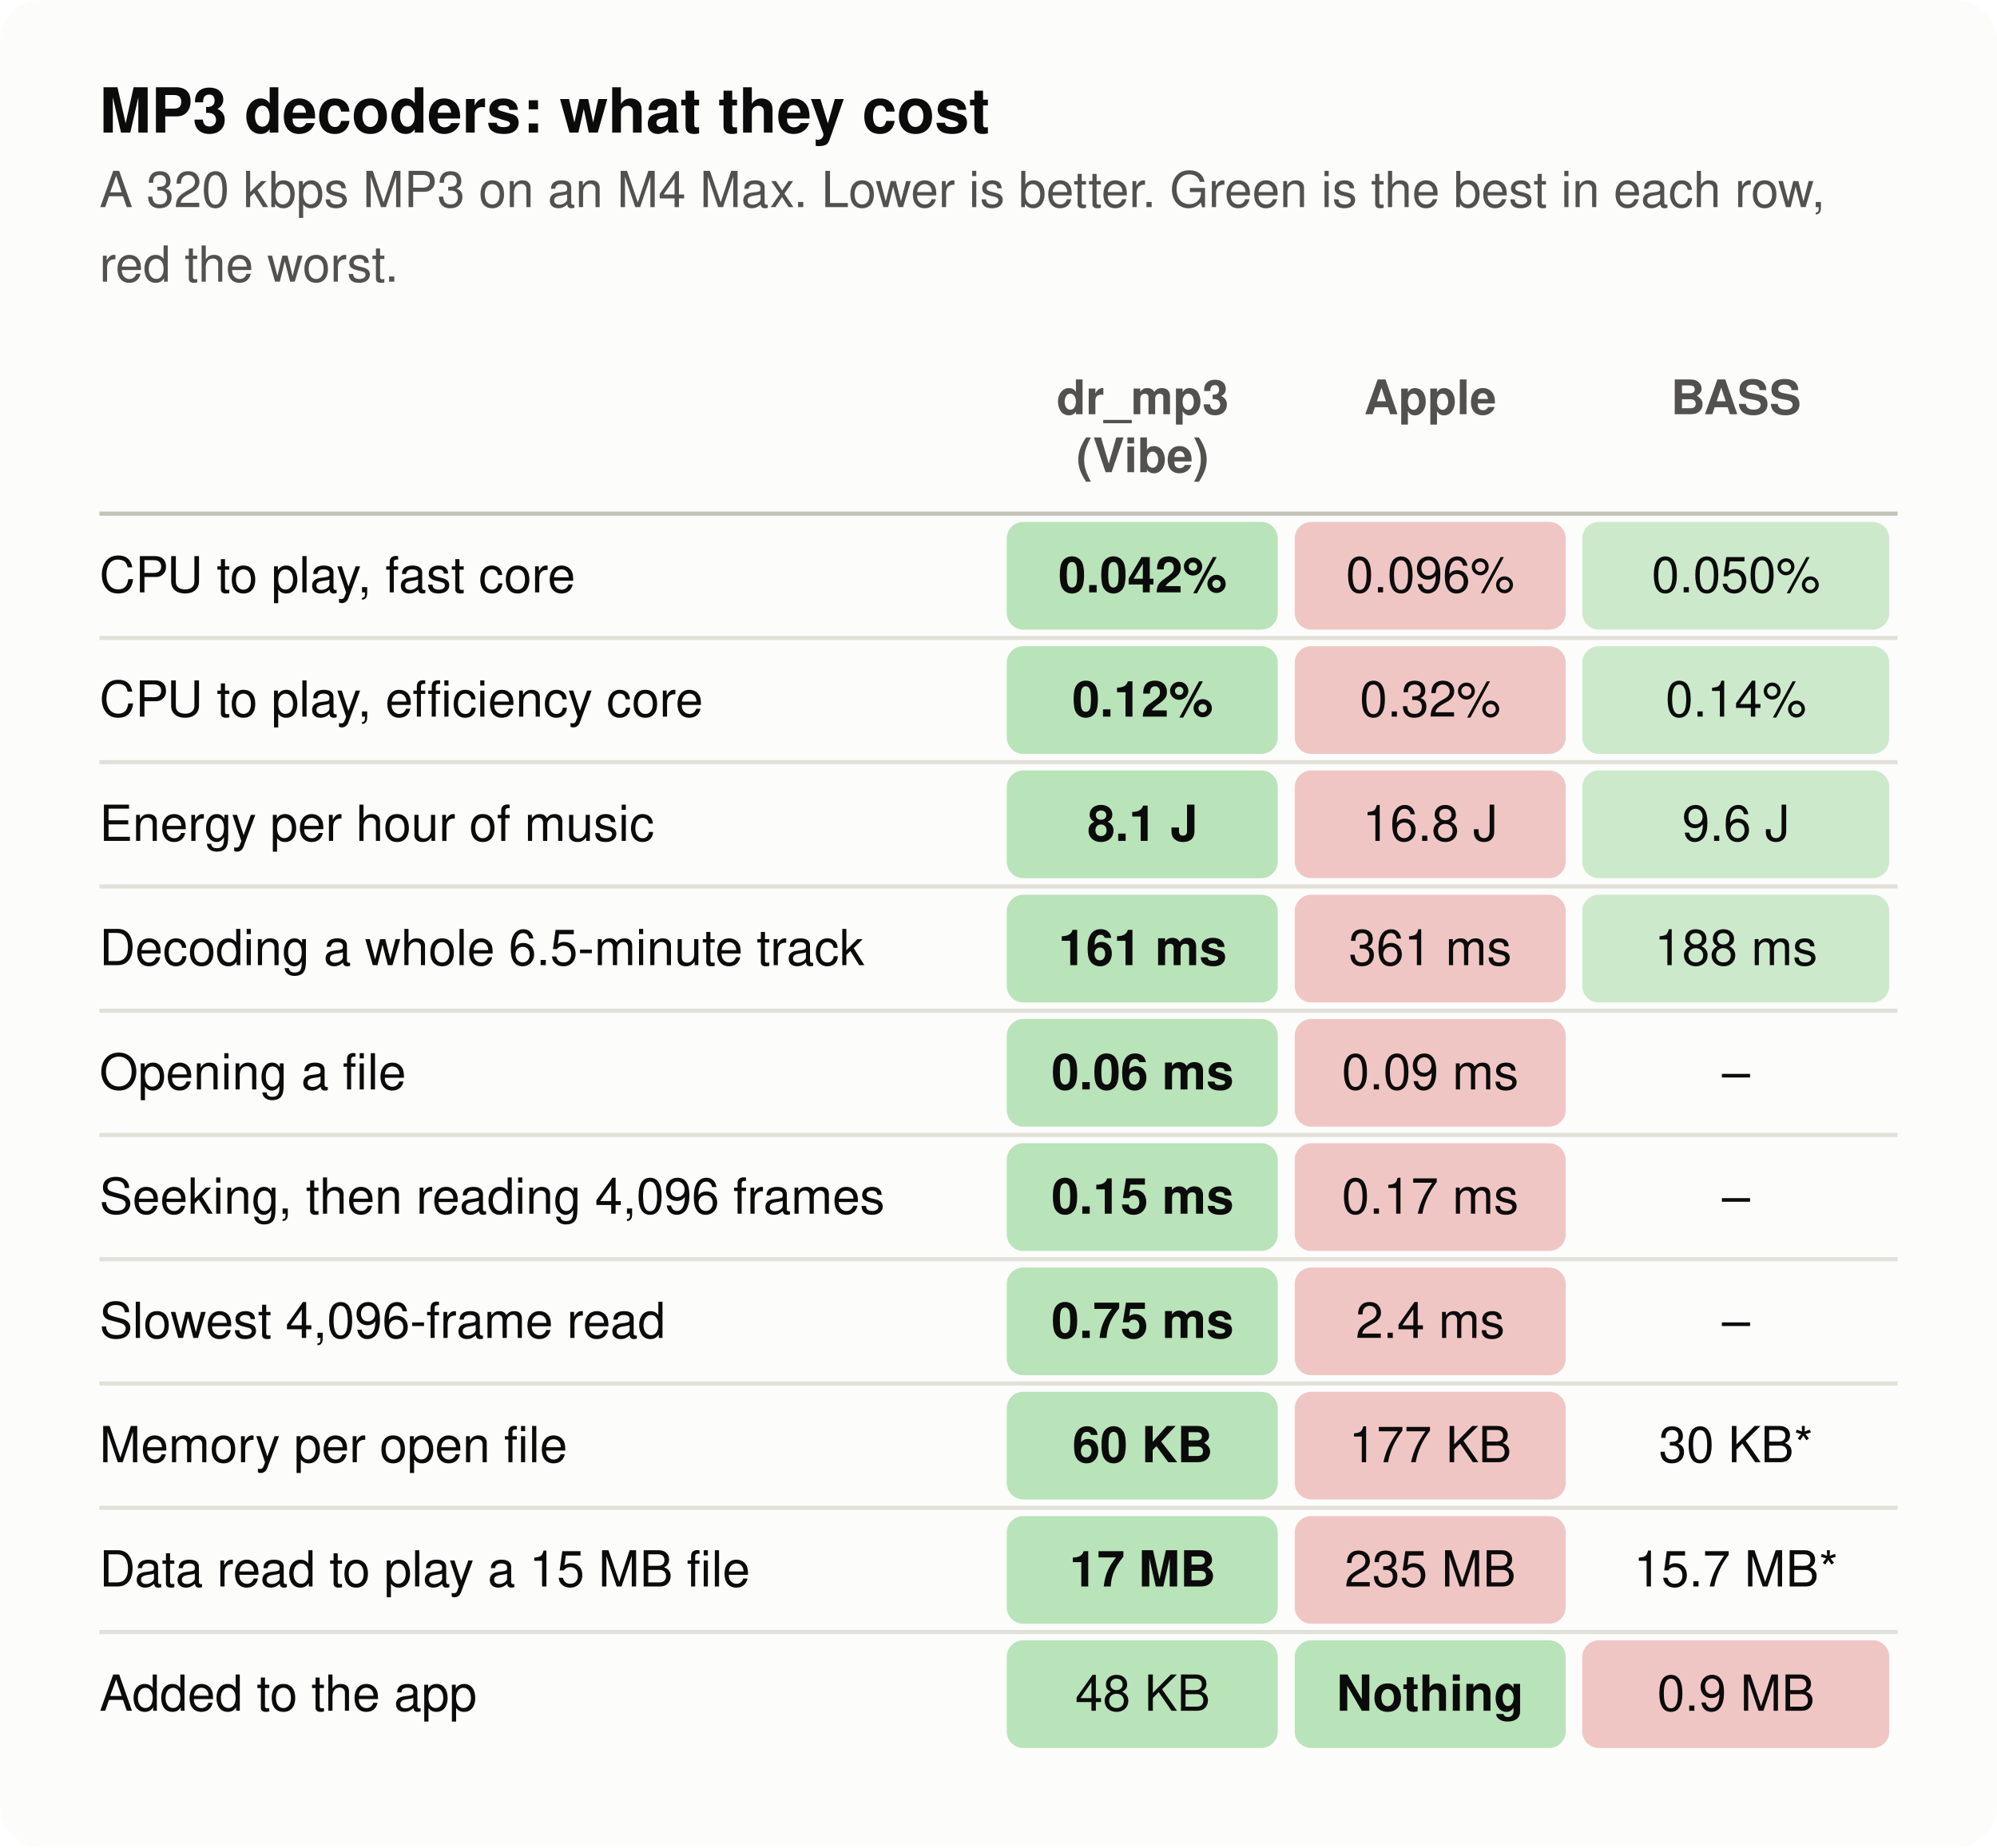
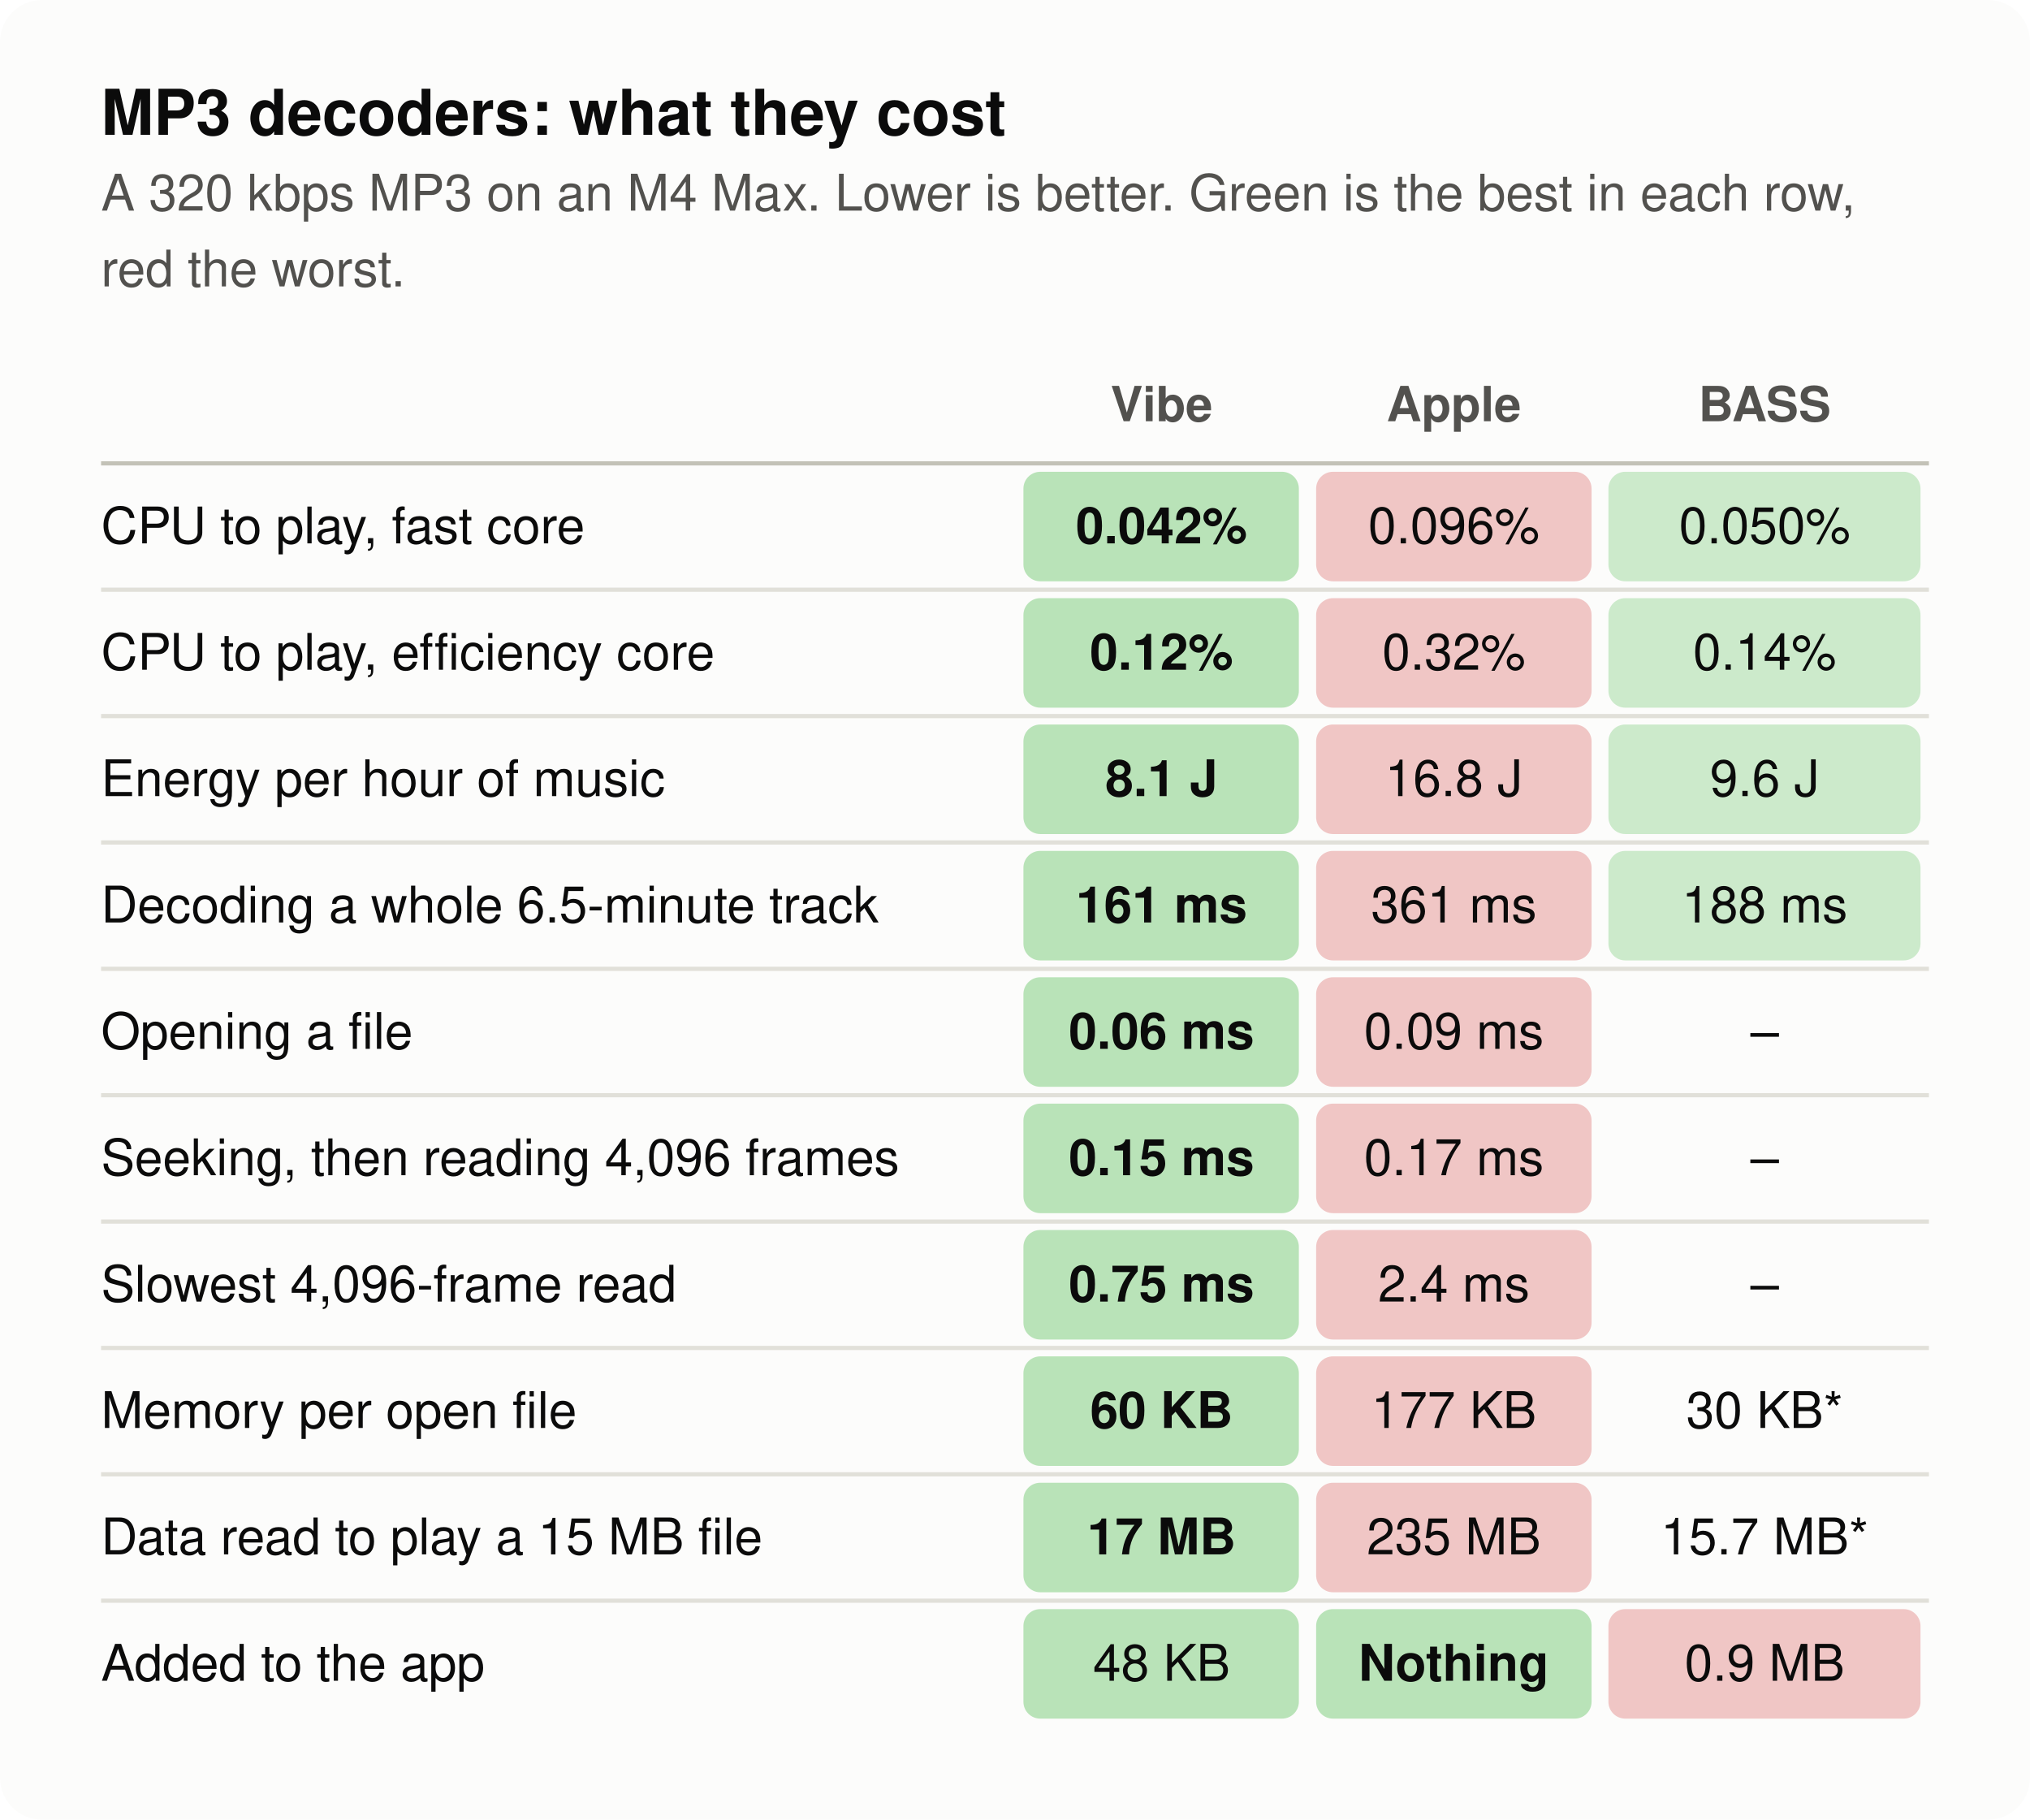
- <svg xmlns="http://www.w3.org/2000/svg" viewBox="0 0 482 446" width="482" height="446" font-family="-apple-system,BlinkMacSystemFont,'Segoe UI',Helvetica,Arial,sans-serif" role="img" aria-label="MP3 decoders: what they cost">
+ <svg xmlns="http://www.w3.org/2000/svg" viewBox="0 0 482 432" width="482" height="432" font-family="-apple-system,BlinkMacSystemFont,'Segoe UI',Helvetica,Arial,sans-serif" role="img" aria-label="MP3 decoders: what they cost">
  <style>.bg{fill:#fcfcfb}.t{fill:#0b0b0b}.m{fill:#52514e}.q{fill:#898781}.box{fill:#f0efec}.g{stroke:#e1e0d9}.a{stroke:#c3c2b7}.k{stroke:#b9b8b2}.ring{stroke:#fcfcfb}.good1{fill:#ebf6ea}.bad1{fill:#f9eeee}.good2{fill:#ddf0dc}.bad2{fill:#f6e3e2}.good3{fill:#cceacb}.bad3{fill:#f3d5d5}.good4{fill:#b9e3b8}.bad4{fill:#f0c6c5}@media (prefers-color-scheme:dark){.bg{fill:#1a1a19}.t{fill:#f0efec}.m{fill:#c3c2b7}.q{fill:#898781}.box{fill:#262624}.g{stroke:#2c2c2a}.a{stroke:#383835}.k{stroke:#55554f}.ring{stroke:#1a1a19}.good1{fill:#182a17}.bad1{fill:#301e1d}.good2{fill:#173417}.bad2{fill:#3d201f}.good3{fill:#163f15}.bad3{fill:#4b2322}.good4{fill:#154b14}.bad4{fill:#5c2625}}text{font-variant-numeric:tabular-nums}.ln{fill:none;stroke-linejoin:round;stroke-linecap:round}rect.s0,rect.s1,rect.s2,rect.s3,rect.s4,rect.s5,rect.s6,rect.s7,rect.sg{stroke:none}</style>
-   <rect class="bg" width="482" height="446" rx="10" />
+   <rect class="bg" width="482" height="432" rx="10" />
  <text class="t" x="24.0" y="32.0" font-size="15" text-anchor="start" font-weight="600">MP3 decoders: what they cost</text>
  <text class="m" x="24.0" y="50.0" font-size="12" text-anchor="start">A 320 kbps MP3 on an M4 Max. Lower is better. Green is the best in each row,</text>
  <text class="m" x="24.0" y="68.0" font-size="12" text-anchor="start">red the worst.</text>
-   <text class="m" x="275.8" y="100.0" font-size="11.5" text-anchor="middle" font-weight="600">dr_mp3</text>
-   <text class="m" x="275.8" y="114.0" font-size="11.5" text-anchor="middle" font-weight="600">(Vibe)</text>
+   <text class="m" x="275.8" y="100.0" font-size="11.5" text-anchor="middle" font-weight="600">Vibe</text>
  <text class="m" x="345.2" y="100.0" font-size="11.5" text-anchor="middle" font-weight="600">Apple</text>
  <text class="m" x="419.0" y="100.0" font-size="11.5" text-anchor="middle" font-weight="600">BASS</text>
-   <line class="a" x1="24.0" y1="124.0" x2="458.0" y2="124.0" stroke-width="1" />
-   <text class="t" x="24.0" y="143.0" font-size="12" text-anchor="start">CPU to play, fast core</text>
-   <rect class="good4" x="243.0" y="126.0" width="65.4" height="26" rx="4" />
-   <text class="t" x="275.8" y="143.0" font-size="12" text-anchor="middle" font-weight="650">0.042%</text>
-   <rect class="bad4" x="312.5" y="126.0" width="65.4" height="26" rx="4" />
-   <text class="t" x="345.2" y="143.0" font-size="12" text-anchor="middle">0.096%</text>
-   <rect class="good3" x="381.9" y="126.0" width="74.1" height="26" rx="4" />
-   <text class="t" x="419.0" y="143.0" font-size="12" text-anchor="middle">0.050%</text>
-   <line class="g" x1="24.0" y1="154.0" x2="458.0" y2="154.0" stroke-width="1" />
-   <text class="t" x="24.0" y="173.0" font-size="12" text-anchor="start">CPU to play, efficiency core</text>
-   <rect class="good4" x="243.0" y="156.0" width="65.4" height="26" rx="4" />
-   <text class="t" x="275.8" y="173.0" font-size="12" text-anchor="middle" font-weight="650">0.12%</text>
-   <rect class="bad4" x="312.5" y="156.0" width="65.4" height="26" rx="4" />
-   <text class="t" x="345.2" y="173.0" font-size="12" text-anchor="middle">0.32%</text>
-   <rect class="good3" x="381.9" y="156.0" width="74.1" height="26" rx="4" />
-   <text class="t" x="419.0" y="173.0" font-size="12" text-anchor="middle">0.14%</text>
-   <line class="g" x1="24.0" y1="184.0" x2="458.0" y2="184.0" stroke-width="1" />
-   <text class="t" x="24.0" y="203.0" font-size="12" text-anchor="start">Energy per hour of music</text>
-   <rect class="good4" x="243.0" y="186.0" width="65.4" height="26" rx="4" />
-   <text class="t" x="275.8" y="203.0" font-size="12" text-anchor="middle" font-weight="650">8.1 J</text>
-   <rect class="bad4" x="312.5" y="186.0" width="65.4" height="26" rx="4" />
-   <text class="t" x="345.2" y="203.0" font-size="12" text-anchor="middle">16.8 J</text>
-   <rect class="good3" x="381.9" y="186.0" width="74.1" height="26" rx="4" />
-   <text class="t" x="419.0" y="203.0" font-size="12" text-anchor="middle">9.6 J</text>
-   <line class="g" x1="24.0" y1="214.0" x2="458.0" y2="214.0" stroke-width="1" />
-   <text class="t" x="24.0" y="233.0" font-size="12" text-anchor="start">Decoding a whole 6.5-minute track</text>
-   <rect class="good4" x="243.0" y="216.0" width="65.4" height="26" rx="4" />
-   <text class="t" x="275.8" y="233.0" font-size="12" text-anchor="middle" font-weight="650">161 ms</text>
-   <rect class="bad4" x="312.5" y="216.0" width="65.4" height="26" rx="4" />
-   <text class="t" x="345.2" y="233.0" font-size="12" text-anchor="middle">361 ms</text>
-   <rect class="good3" x="381.9" y="216.0" width="74.1" height="26" rx="4" />
-   <text class="t" x="419.0" y="233.0" font-size="12" text-anchor="middle">188 ms</text>
-   <line class="g" x1="24.0" y1="244.0" x2="458.0" y2="244.0" stroke-width="1" />
-   <text class="t" x="24.0" y="263.0" font-size="12" text-anchor="start">Opening a file</text>
-   <rect class="good4" x="243.0" y="246.0" width="65.4" height="26" rx="4" />
-   <text class="t" x="275.8" y="263.0" font-size="12" text-anchor="middle" font-weight="650">0.06 ms</text>
-   <rect class="bad4" x="312.5" y="246.0" width="65.4" height="26" rx="4" />
-   <text class="t" x="345.2" y="263.0" font-size="12" text-anchor="middle">0.09 ms</text>
-   <text class="t" x="419.0" y="263.0" font-size="12" text-anchor="middle">–</text>
-   <line class="g" x1="24.0" y1="274.0" x2="458.0" y2="274.0" stroke-width="1" />
-   <text class="t" x="24.0" y="293.0" font-size="12" text-anchor="start">Seeking, then reading 4,096 frames</text>
-   <rect class="good4" x="243.0" y="276.0" width="65.4" height="26" rx="4" />
-   <text class="t" x="275.8" y="293.0" font-size="12" text-anchor="middle" font-weight="650">0.15 ms</text>
-   <rect class="bad4" x="312.5" y="276.0" width="65.4" height="26" rx="4" />
-   <text class="t" x="345.2" y="293.0" font-size="12" text-anchor="middle">0.17 ms</text>
-   <text class="t" x="419.0" y="293.0" font-size="12" text-anchor="middle">–</text>
-   <line class="g" x1="24.0" y1="304.0" x2="458.0" y2="304.0" stroke-width="1" />
-   <text class="t" x="24.0" y="323.0" font-size="12" text-anchor="start">Slowest 4,096-frame read</text>
-   <rect class="good4" x="243.0" y="306.0" width="65.4" height="26" rx="4" />
-   <text class="t" x="275.8" y="323.0" font-size="12" text-anchor="middle" font-weight="650">0.75 ms</text>
-   <rect class="bad4" x="312.5" y="306.0" width="65.4" height="26" rx="4" />
-   <text class="t" x="345.2" y="323.0" font-size="12" text-anchor="middle">2.4 ms</text>
-   <text class="t" x="419.0" y="323.0" font-size="12" text-anchor="middle">–</text>
-   <line class="g" x1="24.0" y1="334.0" x2="458.0" y2="334.0" stroke-width="1" />
-   <text class="t" x="24.0" y="353.0" font-size="12" text-anchor="start">Memory per open file</text>
-   <rect class="good4" x="243.0" y="336.0" width="65.4" height="26" rx="4" />
-   <text class="t" x="275.8" y="353.0" font-size="12" text-anchor="middle" font-weight="650">60 KB</text>
-   <rect class="bad4" x="312.5" y="336.0" width="65.4" height="26" rx="4" />
-   <text class="t" x="345.2" y="353.0" font-size="12" text-anchor="middle">177 KB</text>
-   <text class="t" x="419.0" y="353.0" font-size="12" text-anchor="middle">30 KB*</text>
-   <line class="g" x1="24.0" y1="364.0" x2="458.0" y2="364.0" stroke-width="1" />
-   <text class="t" x="24.0" y="383.0" font-size="12" text-anchor="start">Data read to play a 15 MB file</text>
-   <rect class="good4" x="243.0" y="366.0" width="65.4" height="26" rx="4" />
-   <text class="t" x="275.8" y="383.0" font-size="12" text-anchor="middle" font-weight="650">17 MB</text>
-   <rect class="bad4" x="312.5" y="366.0" width="65.4" height="26" rx="4" />
-   <text class="t" x="345.2" y="383.0" font-size="12" text-anchor="middle">235 MB</text>
-   <text class="t" x="419.0" y="383.0" font-size="12" text-anchor="middle">15.7 MB*</text>
-   <line class="g" x1="24.0" y1="394.0" x2="458.0" y2="394.0" stroke-width="1" />
-   <text class="t" x="24.0" y="413.0" font-size="12" text-anchor="start">Added to the app</text>
-   <rect class="good4" x="243.0" y="396.0" width="65.4" height="26" rx="4" />
-   <text class="t" x="275.8" y="413.0" font-size="12" text-anchor="middle">48 KB</text>
-   <rect class="good4" x="312.5" y="396.0" width="65.4" height="26" rx="4" />
-   <text class="t" x="345.2" y="413.0" font-size="12" text-anchor="middle" font-weight="650">Nothing</text>
-   <rect class="bad4" x="381.9" y="396.0" width="74.1" height="26" rx="4" />
-   <text class="t" x="419.0" y="413.0" font-size="12" text-anchor="middle">0.9 MB</text>
+   <line class="a" x1="24.0" y1="110.0" x2="458.0" y2="110.0" stroke-width="1" />
+   <text class="t" x="24.0" y="129.0" font-size="12" text-anchor="start">CPU to play, fast core</text>
+   <rect class="good4" x="243.0" y="112.0" width="65.4" height="26" rx="4" />
+   <text class="t" x="275.8" y="129.0" font-size="12" text-anchor="middle" font-weight="650">0.042%</text>
+   <rect class="bad4" x="312.5" y="112.0" width="65.4" height="26" rx="4" />
+   <text class="t" x="345.2" y="129.0" font-size="12" text-anchor="middle">0.096%</text>
+   <rect class="good3" x="381.9" y="112.0" width="74.1" height="26" rx="4" />
+   <text class="t" x="419.0" y="129.0" font-size="12" text-anchor="middle">0.050%</text>
+   <line class="g" x1="24.0" y1="140.0" x2="458.0" y2="140.0" stroke-width="1" />
+   <text class="t" x="24.0" y="159.0" font-size="12" text-anchor="start">CPU to play, efficiency core</text>
+   <rect class="good4" x="243.0" y="142.0" width="65.4" height="26" rx="4" />
+   <text class="t" x="275.8" y="159.0" font-size="12" text-anchor="middle" font-weight="650">0.12%</text>
+   <rect class="bad4" x="312.5" y="142.0" width="65.4" height="26" rx="4" />
+   <text class="t" x="345.2" y="159.0" font-size="12" text-anchor="middle">0.32%</text>
+   <rect class="good3" x="381.9" y="142.0" width="74.1" height="26" rx="4" />
+   <text class="t" x="419.0" y="159.0" font-size="12" text-anchor="middle">0.14%</text>
+   <line class="g" x1="24.0" y1="170.0" x2="458.0" y2="170.0" stroke-width="1" />
+   <text class="t" x="24.0" y="189.0" font-size="12" text-anchor="start">Energy per hour of music</text>
+   <rect class="good4" x="243.0" y="172.0" width="65.4" height="26" rx="4" />
+   <text class="t" x="275.8" y="189.0" font-size="12" text-anchor="middle" font-weight="650">8.1 J</text>
+   <rect class="bad4" x="312.5" y="172.0" width="65.4" height="26" rx="4" />
+   <text class="t" x="345.2" y="189.0" font-size="12" text-anchor="middle">16.8 J</text>
+   <rect class="good3" x="381.9" y="172.0" width="74.1" height="26" rx="4" />
+   <text class="t" x="419.0" y="189.0" font-size="12" text-anchor="middle">9.6 J</text>
+   <line class="g" x1="24.0" y1="200.0" x2="458.0" y2="200.0" stroke-width="1" />
+   <text class="t" x="24.0" y="219.0" font-size="12" text-anchor="start">Decoding a whole 6.5-minute track</text>
+   <rect class="good4" x="243.0" y="202.0" width="65.4" height="26" rx="4" />
+   <text class="t" x="275.8" y="219.0" font-size="12" text-anchor="middle" font-weight="650">161 ms</text>
+   <rect class="bad4" x="312.5" y="202.0" width="65.4" height="26" rx="4" />
+   <text class="t" x="345.2" y="219.0" font-size="12" text-anchor="middle">361 ms</text>
+   <rect class="good3" x="381.9" y="202.0" width="74.1" height="26" rx="4" />
+   <text class="t" x="419.0" y="219.0" font-size="12" text-anchor="middle">188 ms</text>
+   <line class="g" x1="24.0" y1="230.0" x2="458.0" y2="230.0" stroke-width="1" />
+   <text class="t" x="24.0" y="249.0" font-size="12" text-anchor="start">Opening a file</text>
+   <rect class="good4" x="243.0" y="232.0" width="65.4" height="26" rx="4" />
+   <text class="t" x="275.8" y="249.0" font-size="12" text-anchor="middle" font-weight="650">0.06 ms</text>
+   <rect class="bad4" x="312.5" y="232.0" width="65.4" height="26" rx="4" />
+   <text class="t" x="345.2" y="249.0" font-size="12" text-anchor="middle">0.09 ms</text>
+   <text class="t" x="419.0" y="249.0" font-size="12" text-anchor="middle">–</text>
+   <line class="g" x1="24.0" y1="260.0" x2="458.0" y2="260.0" stroke-width="1" />
+   <text class="t" x="24.0" y="279.0" font-size="12" text-anchor="start">Seeking, then reading 4,096 frames</text>
+   <rect class="good4" x="243.0" y="262.0" width="65.4" height="26" rx="4" />
+   <text class="t" x="275.8" y="279.0" font-size="12" text-anchor="middle" font-weight="650">0.15 ms</text>
+   <rect class="bad4" x="312.5" y="262.0" width="65.4" height="26" rx="4" />
+   <text class="t" x="345.2" y="279.0" font-size="12" text-anchor="middle">0.17 ms</text>
+   <text class="t" x="419.0" y="279.0" font-size="12" text-anchor="middle">–</text>
+   <line class="g" x1="24.0" y1="290.0" x2="458.0" y2="290.0" stroke-width="1" />
+   <text class="t" x="24.0" y="309.0" font-size="12" text-anchor="start">Slowest 4,096-frame read</text>
+   <rect class="good4" x="243.0" y="292.0" width="65.4" height="26" rx="4" />
+   <text class="t" x="275.8" y="309.0" font-size="12" text-anchor="middle" font-weight="650">0.75 ms</text>
+   <rect class="bad4" x="312.5" y="292.0" width="65.4" height="26" rx="4" />
+   <text class="t" x="345.2" y="309.0" font-size="12" text-anchor="middle">2.4 ms</text>
+   <text class="t" x="419.0" y="309.0" font-size="12" text-anchor="middle">–</text>
+   <line class="g" x1="24.0" y1="320.0" x2="458.0" y2="320.0" stroke-width="1" />
+   <text class="t" x="24.0" y="339.0" font-size="12" text-anchor="start">Memory per open file</text>
+   <rect class="good4" x="243.0" y="322.0" width="65.4" height="26" rx="4" />
+   <text class="t" x="275.8" y="339.0" font-size="12" text-anchor="middle" font-weight="650">60 KB</text>
+   <rect class="bad4" x="312.5" y="322.0" width="65.4" height="26" rx="4" />
+   <text class="t" x="345.2" y="339.0" font-size="12" text-anchor="middle">177 KB</text>
+   <text class="t" x="419.0" y="339.0" font-size="12" text-anchor="middle">30 KB*</text>
+   <line class="g" x1="24.0" y1="350.0" x2="458.0" y2="350.0" stroke-width="1" />
+   <text class="t" x="24.0" y="369.0" font-size="12" text-anchor="start">Data read to play a 15 MB file</text>
+   <rect class="good4" x="243.0" y="352.0" width="65.4" height="26" rx="4" />
+   <text class="t" x="275.8" y="369.0" font-size="12" text-anchor="middle" font-weight="650">17 MB</text>
+   <rect class="bad4" x="312.5" y="352.0" width="65.4" height="26" rx="4" />
+   <text class="t" x="345.2" y="369.0" font-size="12" text-anchor="middle">235 MB</text>
+   <text class="t" x="419.0" y="369.0" font-size="12" text-anchor="middle">15.7 MB*</text>
+   <line class="g" x1="24.0" y1="380.0" x2="458.0" y2="380.0" stroke-width="1" />
+   <text class="t" x="24.0" y="399.0" font-size="12" text-anchor="start">Added to the app</text>
+   <rect class="good4" x="243.0" y="382.0" width="65.4" height="26" rx="4" />
+   <text class="t" x="275.8" y="399.0" font-size="12" text-anchor="middle">48 KB</text>
+   <rect class="good4" x="312.5" y="382.0" width="65.4" height="26" rx="4" />
+   <text class="t" x="345.2" y="399.0" font-size="12" text-anchor="middle" font-weight="650">Nothing</text>
+   <rect class="bad4" x="381.9" y="382.0" width="74.1" height="26" rx="4" />
+   <text class="t" x="419.0" y="399.0" font-size="12" text-anchor="middle">0.9 MB</text>
</svg>
